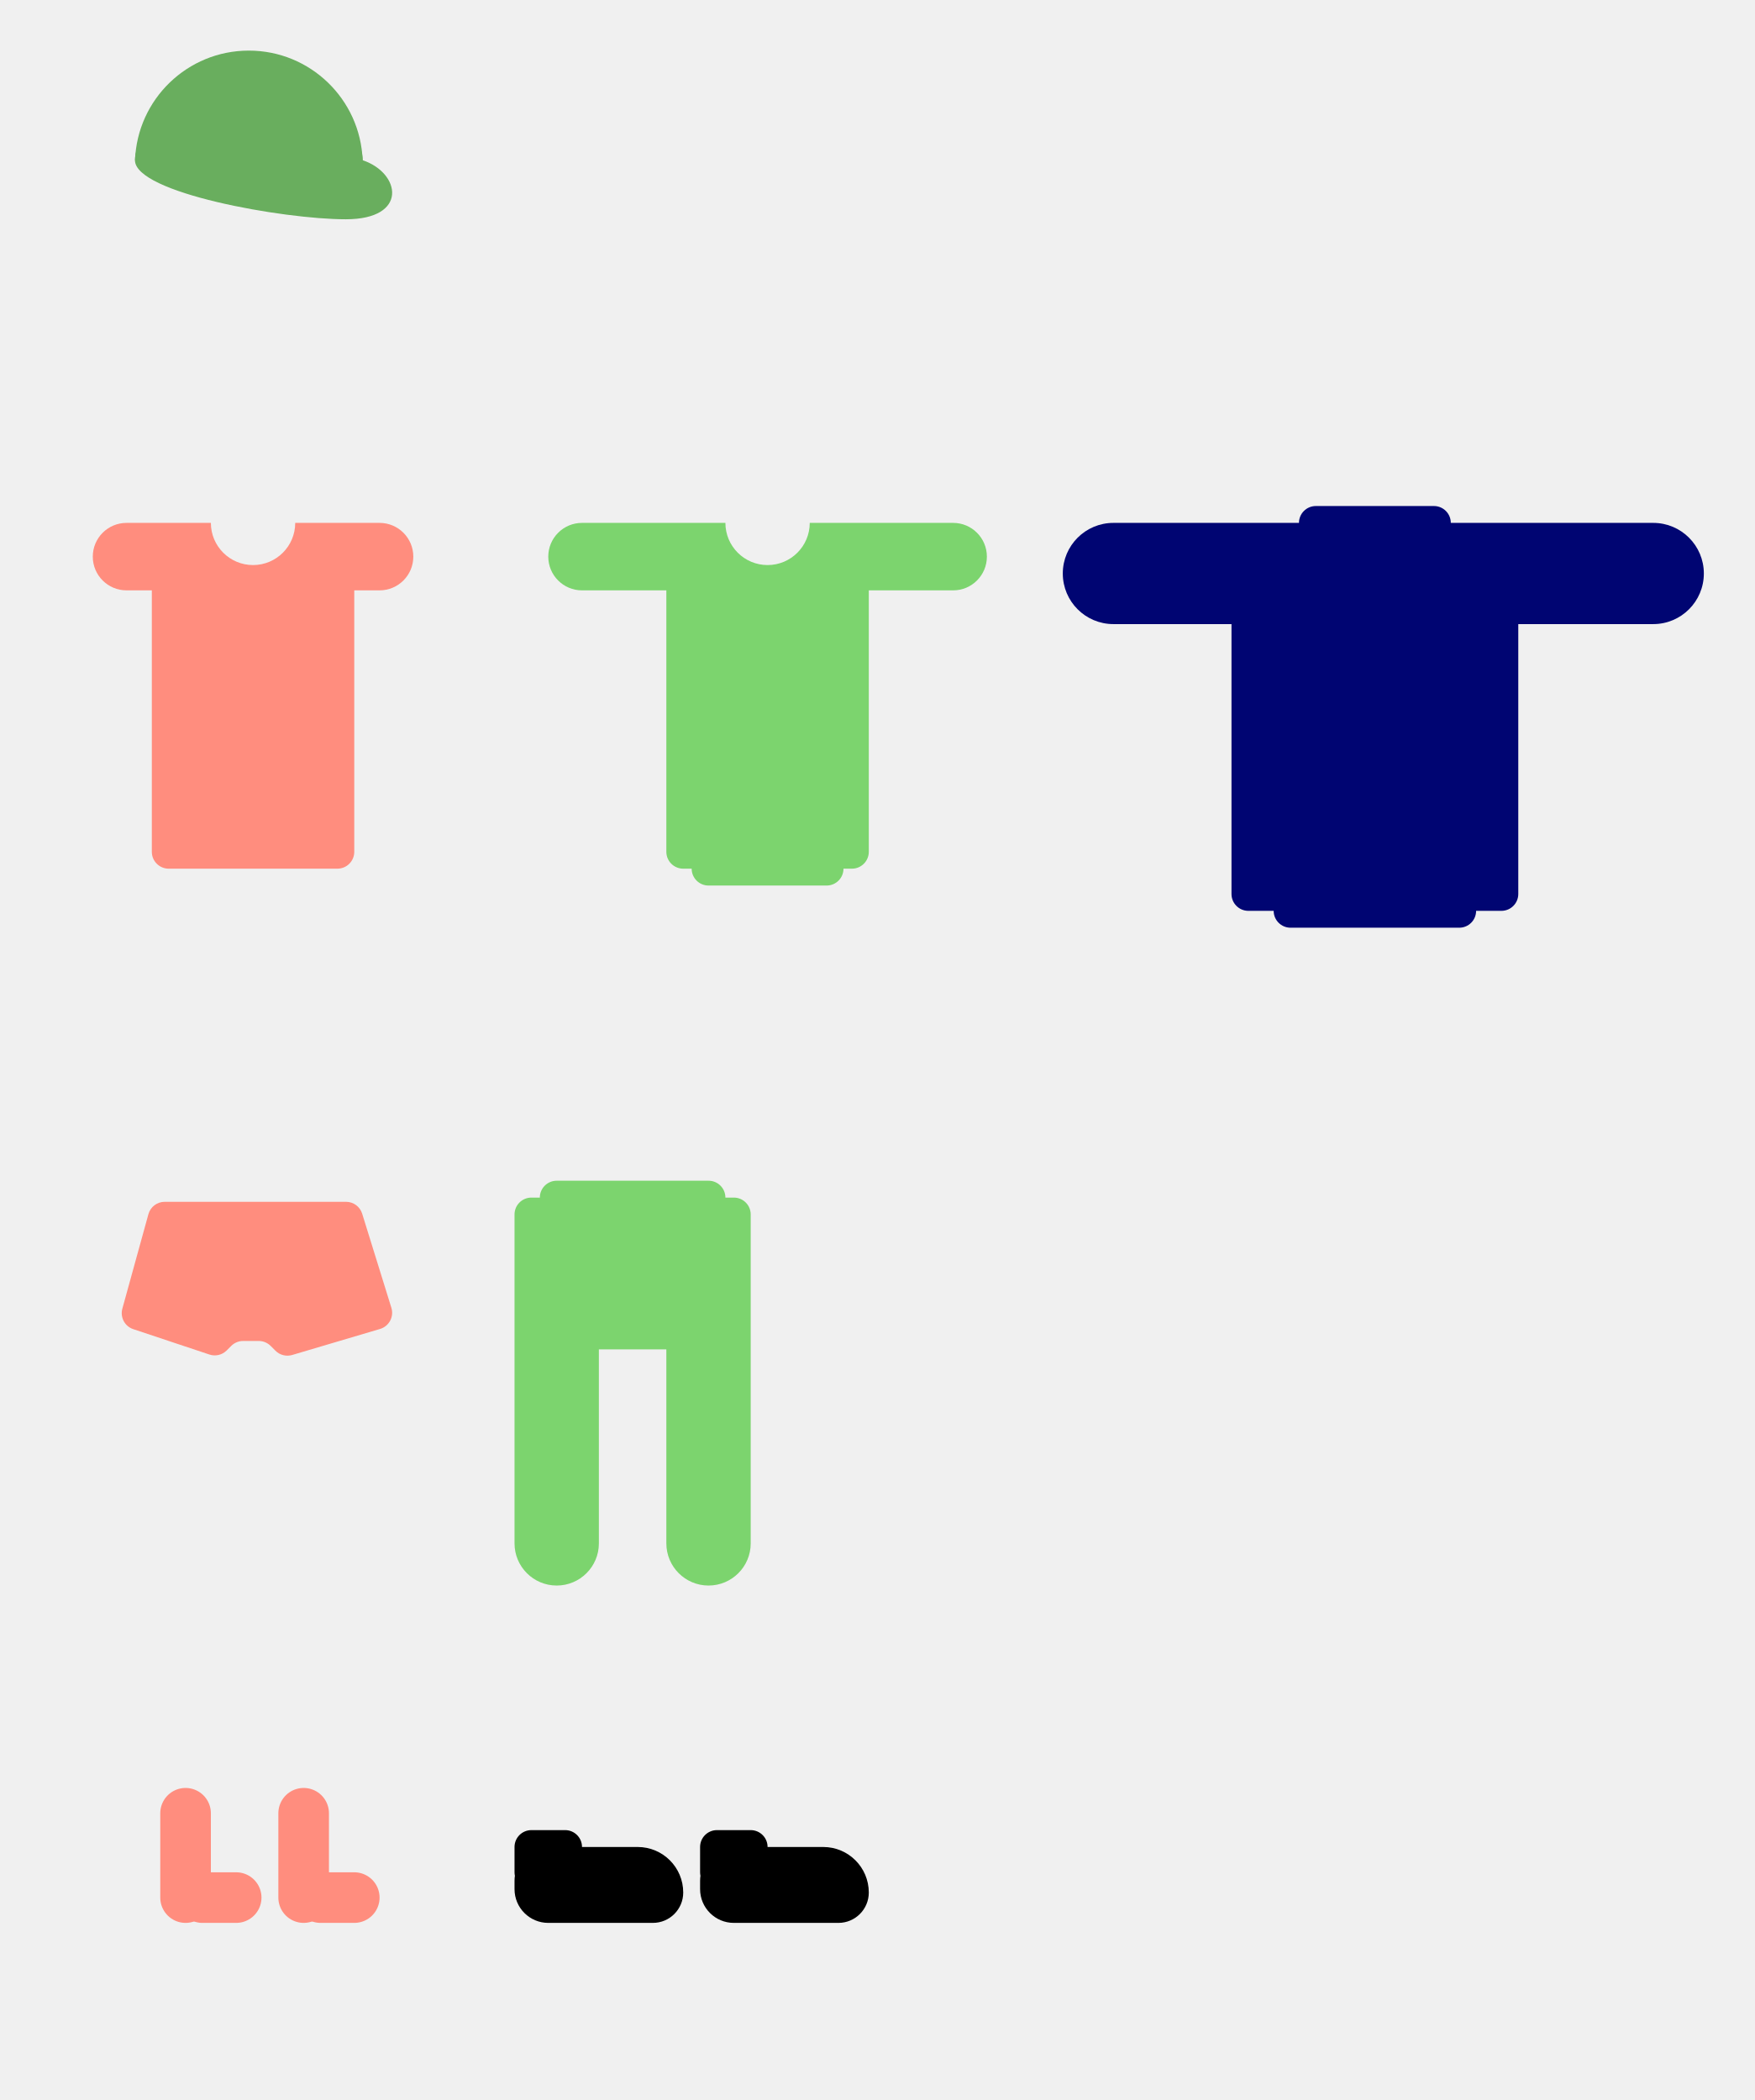
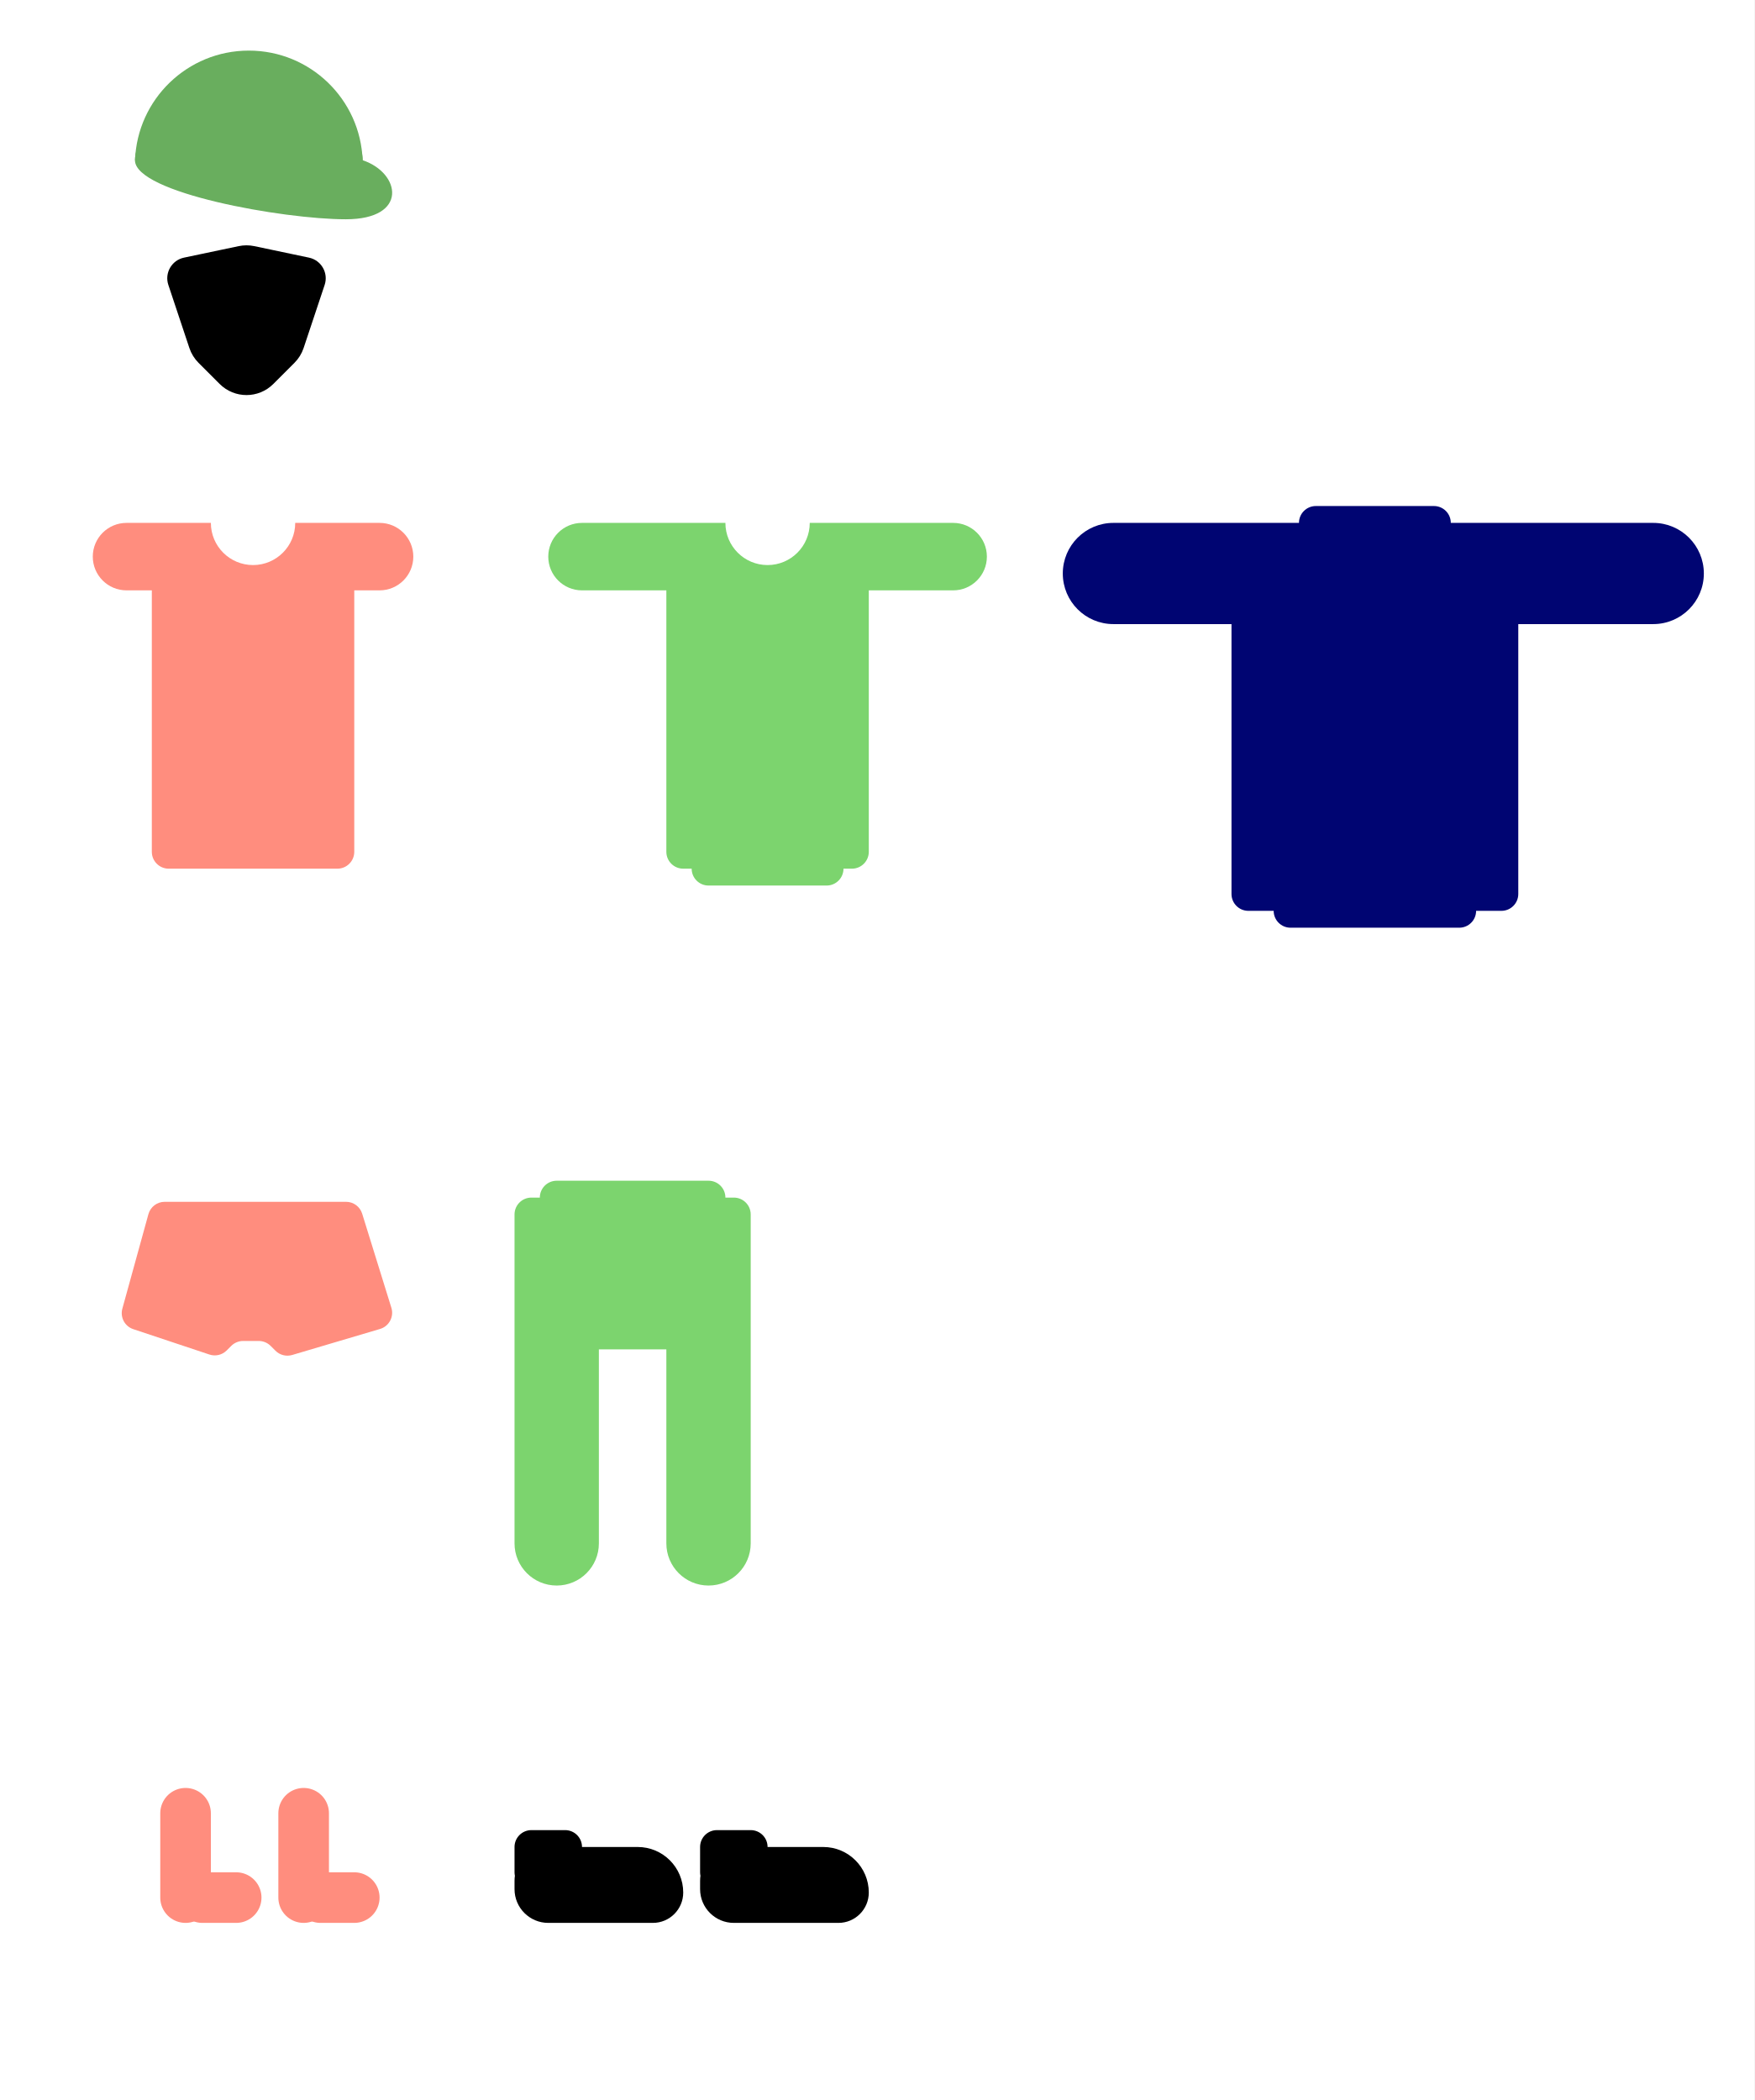
<svg xmlns="http://www.w3.org/2000/svg" width="208" height="249" viewBox="0 0 208 249" fill="none">
+   <rect width="208" height="249" fill="white" />
  <path fill-rule="evenodd" clip-rule="evenodd" d="M42.991 19H16.009C16.272 11.776 22.212 6 29.5 6C36.788 6 42.728 11.776 42.991 19Z" fill="#69AE5E" />
  <path d="M43 19C47.5 20.5 48.456 26 41 26C33.544 26 16 22.866 16 19C16 15.134 22.044 12 29.5 12C36.956 12 43 15.134 43 19Z" fill="#69AE5E" />
  <path fill-rule="evenodd" clip-rule="evenodd" d="M30 67C32.761 67 35 64.761 35 62H40H45C47.209 62 49 63.791 49 66C49 68.209 47.209 70 45 70H42V101C42 102.105 41.105 103 40 103H20C18.895 103 18 102.105 18 101V70H15C12.791 70 11 68.209 11 66C11 63.791 12.791 62 15 62H20H25C25 64.761 27.239 67 30 67Z" fill="#FF8D7E" />
  <path fill-rule="evenodd" clip-rule="evenodd" d="M96 62C96 64.761 93.761 67 91 67C88.239 67 86 64.761 86 62H81H69C66.791 62 65 63.791 65 66C65 68.209 66.791 70 69 70H79V101C79 102.105 79.895 103 81 103H82C82 104.105 82.895 105 84 105H98C99.105 105 100 104.105 100 103H101C102.105 103 103 102.105 103 101V70H113C115.209 70 117 68.209 117 66C117 63.791 115.209 62 113 62H101H96Z" fill="#7CD46E" />
  <path fill-rule="evenodd" clip-rule="evenodd" d="M156 60C154.895 60 154 60.895 154 62L148 62H132C128.686 62 126 64.686 126 68C126 71.314 128.686 74 132 74H146V106C146 107.105 146.895 108 148 108H151C151 109.105 151.895 110 153 110H173C174.105 110 175 109.105 175 108H178C179.105 108 180 107.105 180 106V74H196C199.314 74 202 71.314 202 68C202 64.686 199.314 62 196 62H178H172C172 60.895 171.105 60 170 60H156Z" fill="#000572" />
  <path d="M14.505 155.171L17.595 143.968C17.834 143.101 18.623 142.5 19.523 142.5H41.027C41.903 142.5 42.677 143.07 42.937 143.907L46.4 155.065C46.73 156.13 46.126 157.259 45.058 157.576L34.641 160.662C33.938 160.87 33.177 160.677 32.659 160.159L32.086 159.586C31.711 159.211 31.202 159 30.672 159H28.828C28.298 159 27.789 159.211 27.414 159.586L26.874 160.126C26.338 160.662 25.546 160.849 24.827 160.609L15.8 157.6C14.791 157.264 14.222 156.196 14.505 155.171Z" fill="#FF8D7E" />
  <path fill-rule="evenodd" clip-rule="evenodd" d="M66 140C64.895 140 64 140.895 64 142H63C61.895 142 61 142.895 61 144V148V158V183C61 185.761 63.239 188 66 188C68.761 188 71 185.761 71 183L71 160H79L79 183C79 185.761 81.239 188 84 188C86.761 188 89 185.761 89 183L89 158.002L89 158L89 148L89 144C89 142.895 88.105 142 87 142H86C86 140.895 85.105 140 84 140H66Z" fill="#7CD46E" />
  <line x1="22" y1="215" x2="22" y2="225" stroke="#FF8D7E" stroke-width="6" stroke-linecap="round" />
  <line x1="24" y1="225" x2="28" y2="225" stroke="#FF8D7E" stroke-width="6" stroke-linecap="round" />
  <line x1="36" y1="215" x2="36" y2="225" stroke="#FF8D7E" stroke-width="6" stroke-linecap="round" />
  <line x1="38" y1="225" x2="42" y2="225" stroke="#FF8D7E" stroke-width="6" stroke-linecap="round" />
  <path fill-rule="evenodd" clip-rule="evenodd" d="M63 217C61.895 217 61 217.895 61 219V222C61 222.142 61.015 222.28 61.043 222.413C61.015 222.605 61 222.801 61 223V224C61 226.209 62.791 228 65 228H77.4C79.388 228 81 226.388 81 224.4C81 221.418 78.582 219 75.6 219H69C69 217.895 68.105 217 67 217H63Z" fill="black" />
  <path fill-rule="evenodd" clip-rule="evenodd" d="M85 217C83.895 217 83 217.895 83 219V222C83 222.142 83.015 222.28 83.043 222.413C83.015 222.605 83 222.801 83 223V224C83 226.209 84.791 228 87 228H99.4C101.388 228 103 226.388 103 224.4C103 221.418 100.582 219 97.6 219H91C91 217.895 90.105 217 89 217H85Z" fill="black" />
+   <path d="M22.925 41.104L20.433 33.627C20.055 32.494 20.749 31.284 21.918 31.038L28.4 29.674C28.943 29.559 29.504 29.559 30.048 29.674L36.529 31.038C37.698 31.284 38.392 32.494 38.014 33.628L35.522 41.104C35.326 41.693 34.995 42.229 34.556 42.668L32.052 45.172C30.49 46.734 27.957 46.734 26.395 45.172L23.891 42.668C23.452 42.229 23.121 41.693 22.925 41.104Z" fill="black" stroke="black" />
</svg>
